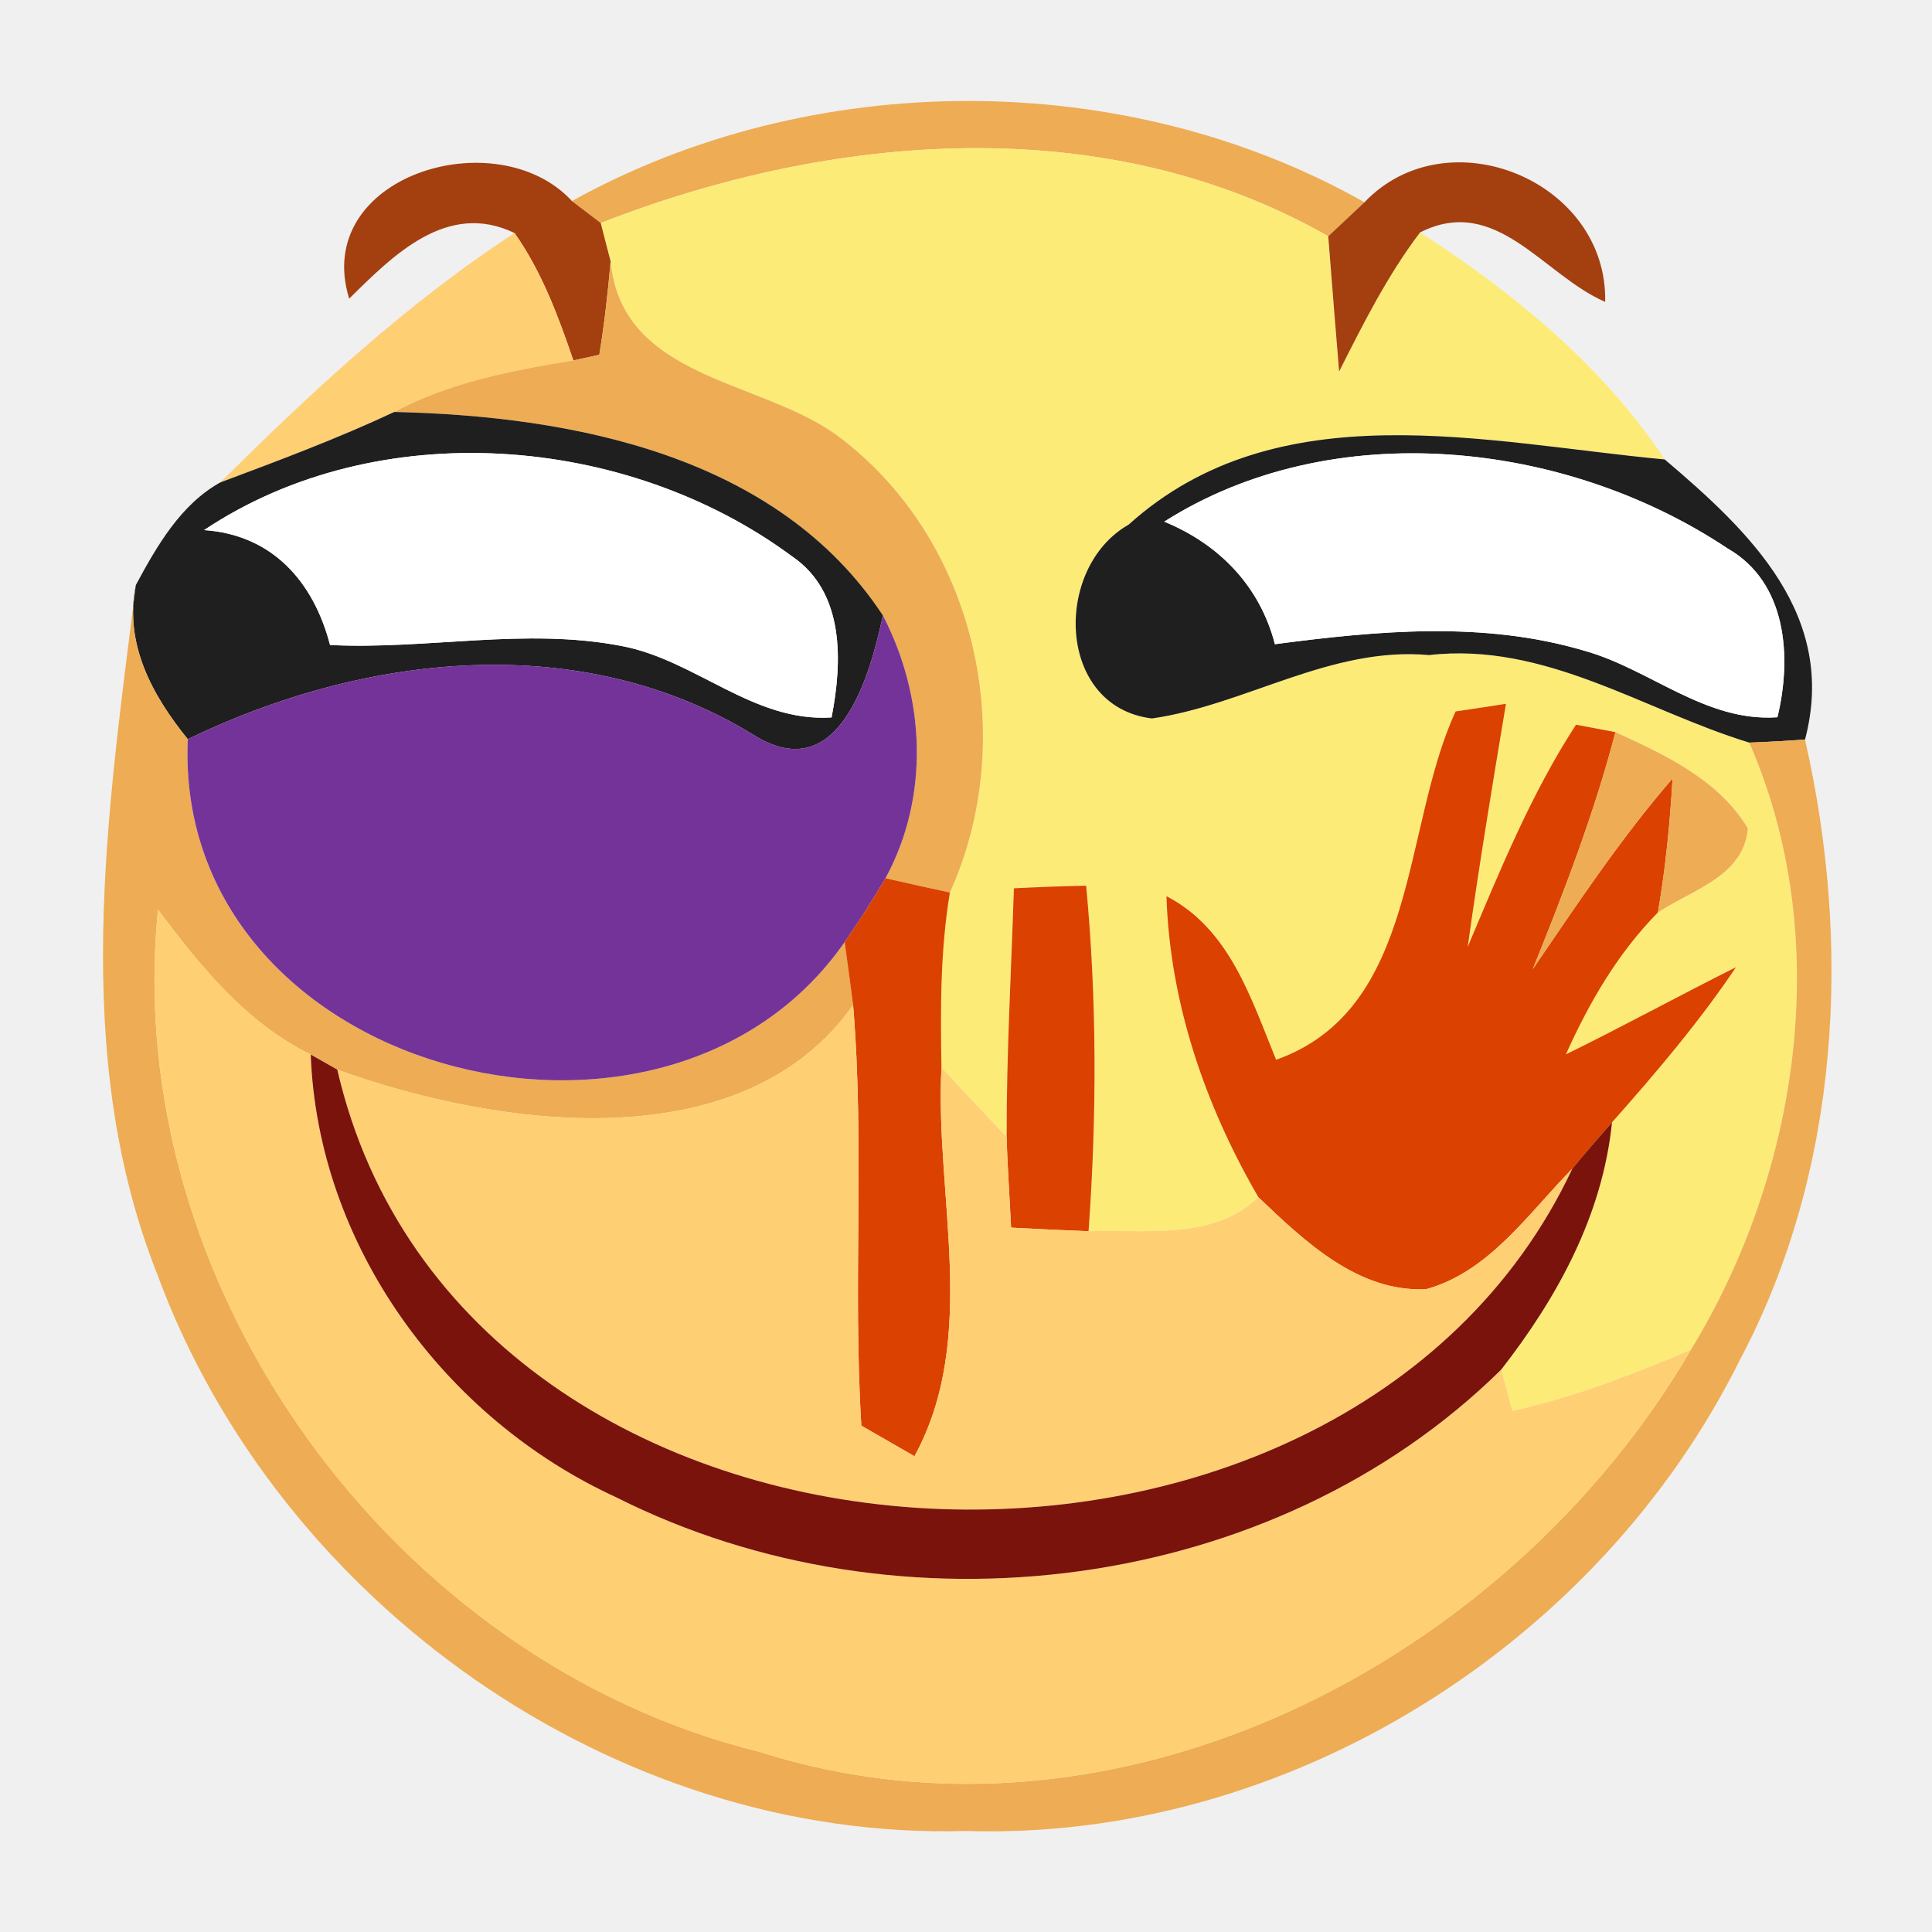
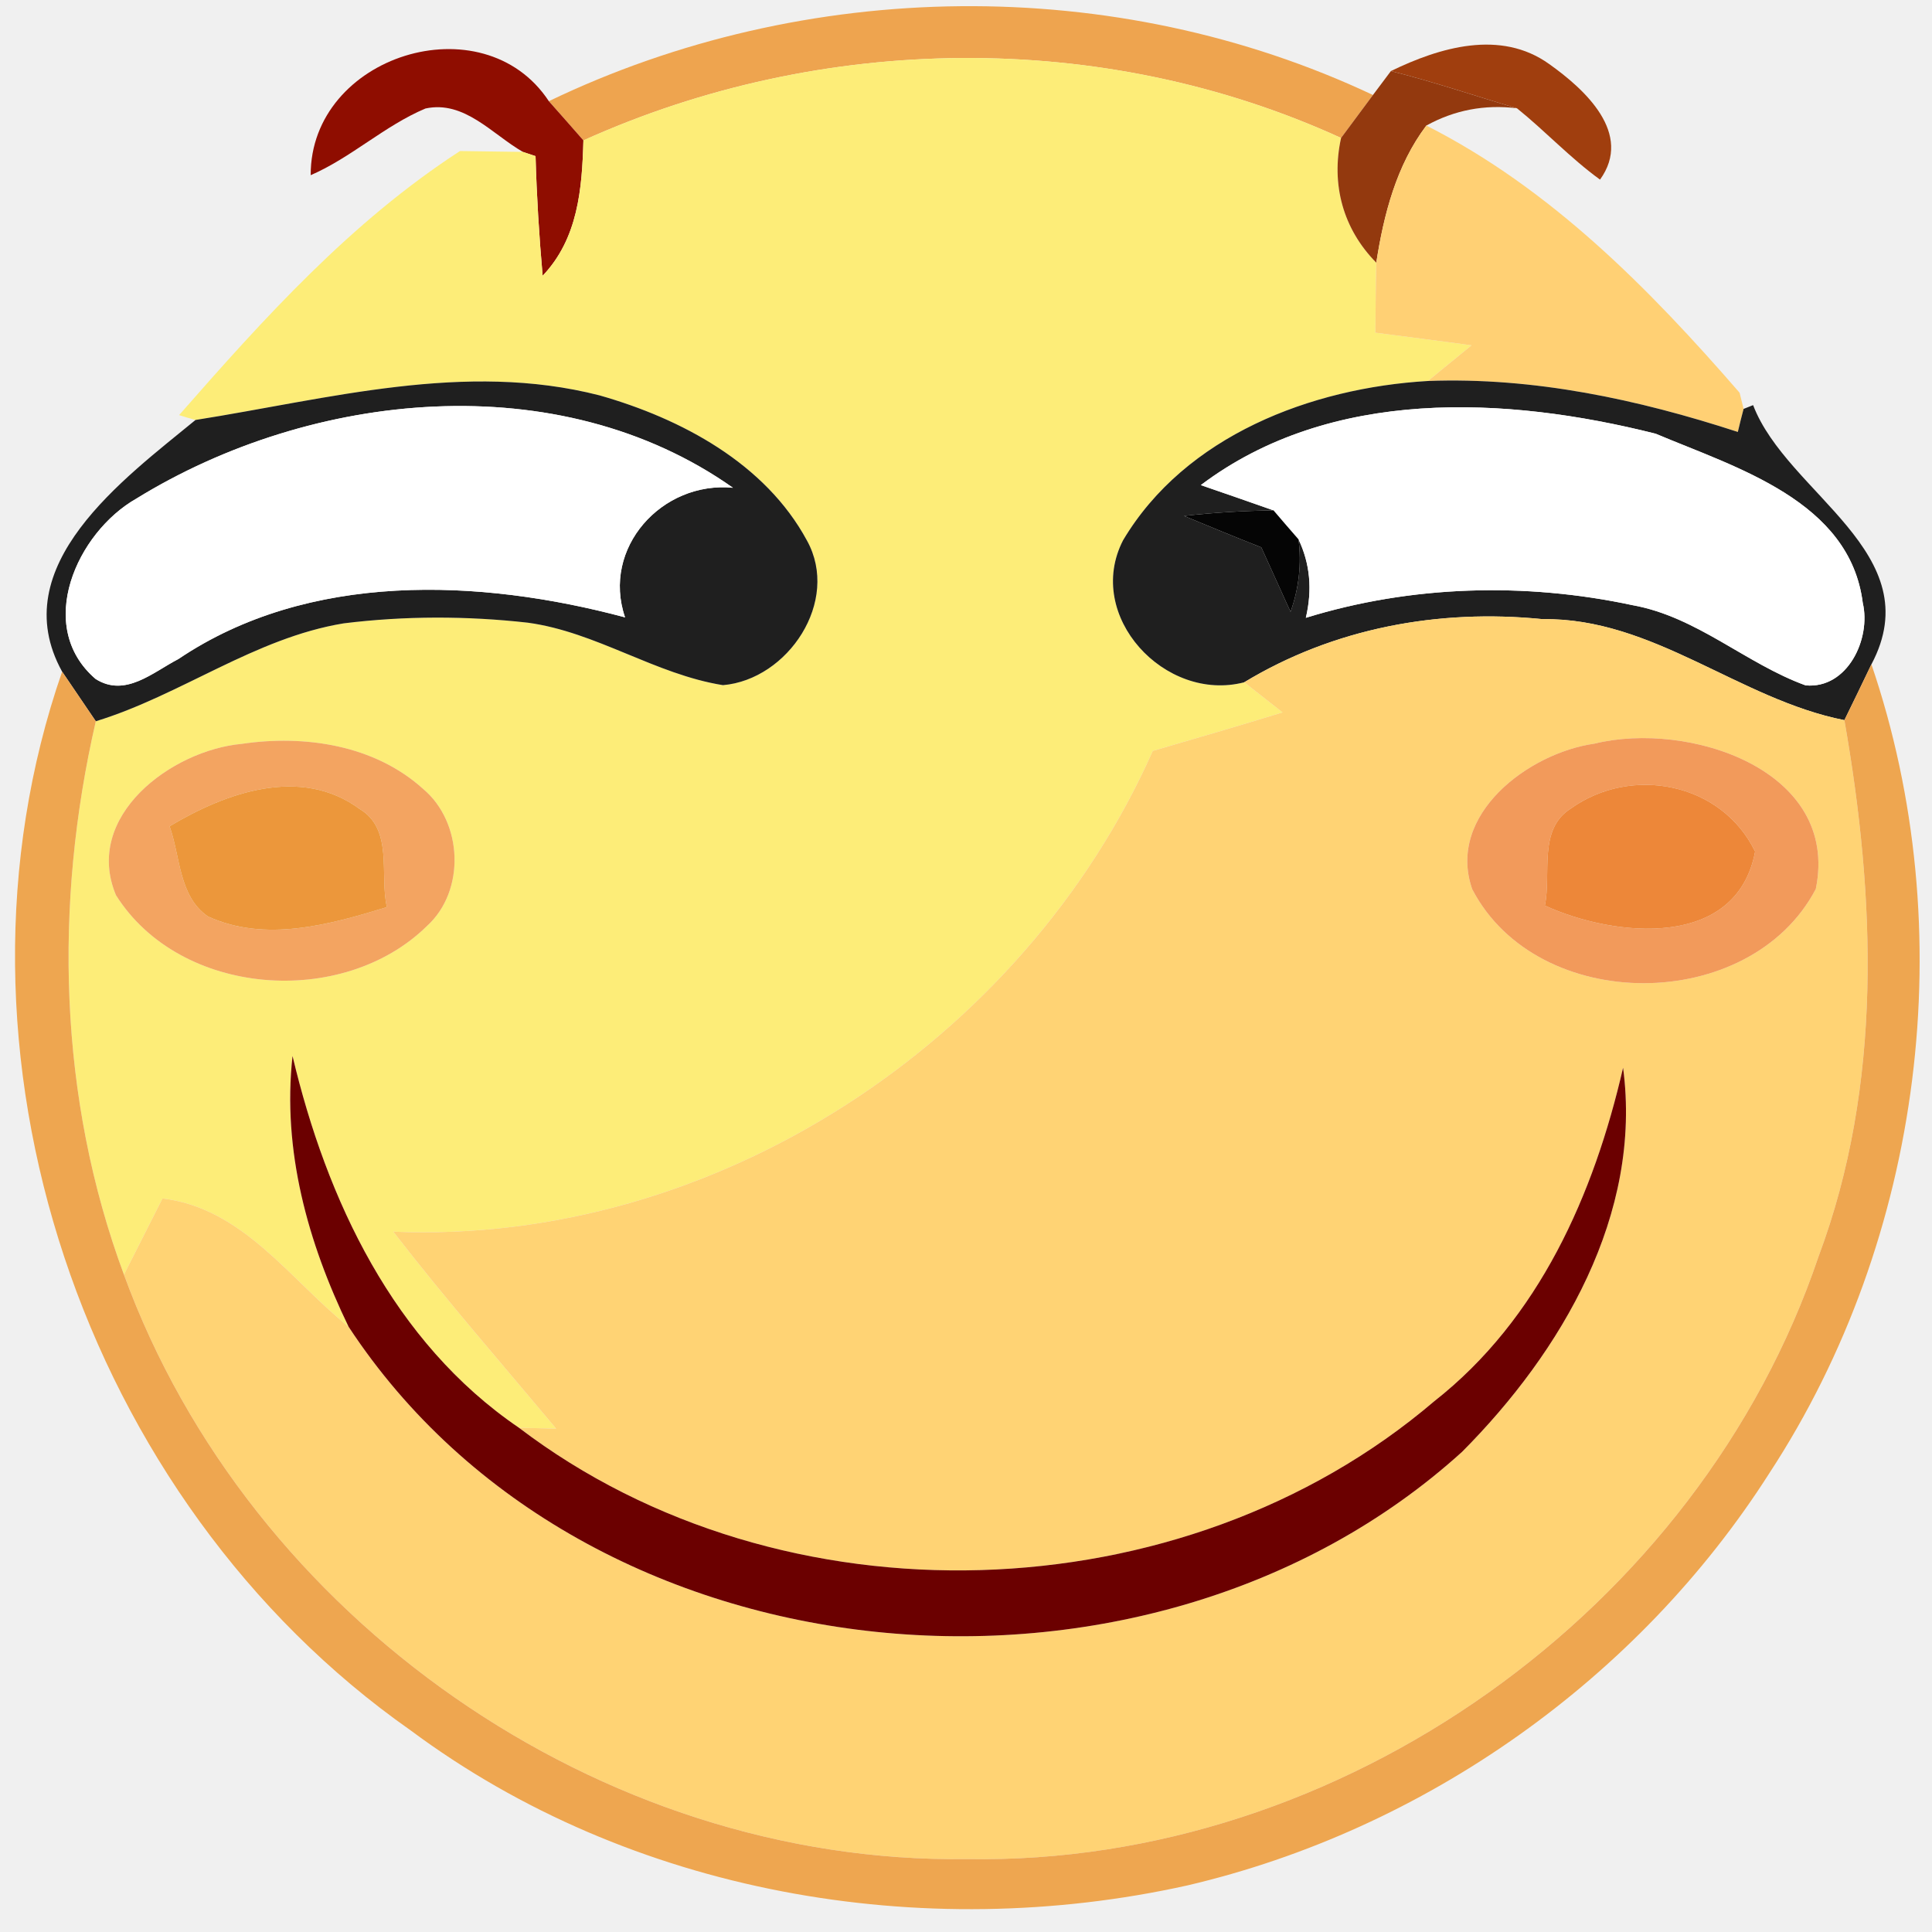
- <svg xmlns="http://www.w3.org/2000/svg" t="1650637431936" class="icon" viewBox="0 0 1024 1024" version="1.1" p-id="1613">
-   <path d="M303.147 106.56c127.253-70.613 293.12-71.04 420.053 0.64-4.8 4.48-14.4 13.547-19.2 18.027-117.973-67.307-263.253-54.827-385.6-7.04-3.84-2.88-11.52-8.747-15.253-11.627z" fill="#EEAC54" p-id="1614" />
-   <path d="M318.4 118.187C440.747 70.4 586.027 57.92 704 125.227c1.813 23.893 3.84 47.787 5.76 71.68 12.8-25.387 25.6-50.88 42.88-73.707 49.813 32.107 96.64 70.4 129.707 120.32-94.933-8.853-205.013-36.8-284.16 34.56-40 22.72-38.4 96.533 12.373 102.72 49.707-7.147 94.72-38.293 146.88-33.6 61.653-7.04 113.6 29.227 169.707 46.4 45.12 103.147 26.773 227.307-30.933 321.813-30.72 13.12-61.973 25.173-94.613 32.427l-5.973-21.867c29.867-38.293 53.76-81.92 58.773-131.093 23.253-26.24 46.08-53.013 65.707-82.24-30.293 15.147-59.84 31.36-90.133 46.187 12.267-27.413 27.52-53.653 48.747-75.2 18.027-12.053 45.547-19.093 47.68-44.587-15.467-25.813-43.947-38.933-70.187-50.987-5.227-0.96-15.68-2.987-20.907-3.947-23.893 36.8-40.427 77.547-57.387 117.76 5.973-42.987 13.12-85.973 20.267-128.853-6.613 1.067-19.947 3.093-26.667 4.053-28.693 61.867-19.413 157.653-95.147 184.64-13.333-32.533-24.533-69.333-58.133-86.72 1.813 56.533 20.48 110.933 48.747 159.573-23.893 23.04-59.84 16.96-90.027 18.027 4.373-61.013 4.48-122.24-1.28-183.147-12.8 0.213-25.493 0.747-38.293 1.387-1.387 43.947-3.947 87.787-3.84 131.84-11.627-12.267-23.147-24.533-34.56-36.8-0.533-31.04-0.64-62.187 4.48-92.8 37.44-82.987 13.76-188.053-60.16-242.56-41.067-29.547-113.813-29.653-119.68-92.053-1.387-5.12-3.947-15.253-5.227-20.267z" fill="#FDEB78" p-id="1615" />
-   <path d="M185.067 158.293c-20.053-65.067 78.293-94.933 118.08-51.733 3.733 2.88 11.413 8.747 15.253 11.627 1.28 5.013 3.84 15.147 5.227 20.267-1.387 16.533-3.307 33.173-5.973 49.6l-13.76 2.987c-8-23.467-16.747-47.04-31.147-67.52-35.733-17.28-64.427 11.84-87.68 34.773zM723.2 107.2C767.253 61.013 852.16 95.787 850.773 160c-32.853-14.187-57.707-57.28-98.133-36.8-17.28 22.827-30.08 48.32-42.88 73.707-1.92-23.893-3.947-47.787-5.76-71.68 4.8-4.48 14.4-13.547 19.2-18.027z" fill="#A43F10" p-id="1616" />
-   <path d="M272.747 123.52c14.4 20.48 23.147 44.053 31.147 67.52-32.64 5.333-65.493 11.627-94.933 27.307-29.973 14.08-61.12 25.707-92.16 37.333 48.32-48 98.773-94.933 155.947-132.16z" fill="#FFCF74" p-id="1617" />
-   <path d="M323.627 138.453c5.867 62.4 78.613 62.507 119.68 92.053 73.92 54.507 97.6 159.573 60.16 242.56-8.533-1.813-25.6-5.653-34.133-7.573 23.573-43.413 21.12-96-1.387-139.307-55.893-84.907-164.373-105.707-258.987-107.84 29.44-15.68 62.293-21.973 94.933-27.307l13.76-2.987c2.667-16.427 4.587-33.067 5.973-49.6z" fill="#EEAC54" p-id="1618" />
-   <path d="M116.8 255.68c31.04-11.627 62.187-23.253 92.16-37.333 94.613 2.133 203.093 22.933 258.987 107.84-6.827 32.107-23.253 90.88-67.627 63.893-91.84-56.96-207.253-43.627-300.8 1.707-18.88-23.36-33.813-50.453-27.52-81.707 11.093-20.587 23.787-42.773 44.8-54.4m-8.64 25.28c36.16 2.453 58.027 27.307 66.773 60.907 51.52 2.56 103.467-9.387 154.56 0.533 39.147 7.36 69.76 40.533 111.253 37.867 5.76-29.547 7.04-66.453-21.013-85.44-87.68-64.853-219.52-75.307-311.573-13.867zM598.187 278.08c79.147-71.36 189.227-43.413 284.16-34.56 45.12 38.293 91.733 82.667 74.347 148.48-9.813 0.64-19.627 1.28-29.547 1.6-56.107-17.173-108.053-53.44-169.707-46.4-52.16-4.693-97.173 26.453-146.88 33.6-50.773-6.187-52.373-80-12.373-102.72m18.88-1.6c29.12 11.947 50.667 34.133 58.667 64.96 54.293-7.147 110.507-12.373 163.84 3.413 34.987 9.707 64.213 37.973 102.507 35.307 7.68-31.787 5.12-71.467-26.453-89.493-85.76-57.173-209.28-70.827-298.56-14.187z" fill="#1F1F1F" p-id="1619" />
-   <path d="M108.16 280.96c92.053-61.44 223.893-50.987 311.573 13.867 28.053 18.987 26.773 55.893 21.013 85.44-41.493 2.667-72.107-30.507-111.253-37.867-51.093-9.92-103.04 2.027-154.56-0.533-8.747-33.6-30.613-58.453-66.773-60.907zM617.067 276.48c89.28-56.64 212.8-42.987 298.56 14.187 31.573 18.027 34.133 57.707 26.453 89.493-38.293 2.667-67.52-25.6-102.507-35.307-53.333-15.787-109.547-10.56-163.84-3.413-8-30.827-29.547-53.013-58.667-64.96z" fill="#FFFFFF" p-id="1620" />
-   <path d="M83.413 675.52C37.12 558.827 56.96 430.827 72 310.08c-6.293 31.253 8.64 58.347 27.52 81.707-7.787 176.533 252.16 245.653 348.16 107.52 1.173 8.427 3.413 25.067 4.48 33.387-58.773 83.093-188.48 64.853-273.387 34.24-3.52-2.027-10.56-5.973-14.08-8-34.347-16.853-58.56-46.933-80.96-76.8-20.16 199.787 124.907 398.613 318.933 446.4 189.44 60.373 396.693-47.467 493.547-213.12 57.707-94.507 76.053-218.667 30.933-321.813 9.92-0.32 19.733-0.96 29.547-1.6 24.853 109.013 18.667 228.373-34.347 328.427C847.253 872 682.133 975.787 512 970.453c-186.56 5.44-364.48-121.067-428.587-294.933z" fill="#EEAC54" p-id="1621" />
-   <path d="M467.947 326.187c22.507 43.307 24.96 95.893 1.387 139.307-6.827 11.52-13.973 22.827-21.653 33.813-96 138.133-355.947 69.013-348.16-107.52 93.547-45.333 208.96-58.667 300.8-1.707 44.373 26.987 60.8-31.787 67.627-63.893z" fill="#743399" p-id="1622" />
-   <path d="M771.52 377.067c6.72-0.96 20.053-2.987 26.667-4.053-7.147 42.88-14.293 85.867-20.267 128.853 16.96-40.213 33.493-80.96 57.387-117.76 5.227 0.96 15.68 2.987 20.907 3.947-11.2 42.987-27.2 84.48-43.84 125.653 23.573-34.56 46.72-69.44 74.133-101.12-1.387 23.787-3.733 47.573-7.787 71.04-21.227 21.547-36.48 47.787-48.747 75.2 30.293-14.827 59.84-31.04 90.133-46.187-19.627 29.227-42.453 56-65.707 82.24-7.147 8.107-14.187 16.213-21.013 24.533-23.253 23.573-44.053 54.72-77.547 63.893-36.053 1.707-64.533-25.493-88.853-48.747-28.267-48.64-46.933-103.04-48.747-159.573 33.6 17.387 44.8 54.187 58.133 86.72 75.733-26.987 66.453-122.773 95.147-184.64z" fill="#DB4100" p-id="1623" />
-   <path d="M856.213 388.053c26.24 12.053 54.72 25.173 70.187 50.987-2.133 25.493-29.653 32.533-47.68 44.587 4.053-23.467 6.4-47.253 7.787-71.04-27.413 31.68-50.56 66.56-74.133 101.12 16.64-41.173 32.64-82.667 43.84-125.653z" fill="#EEAC54" p-id="1624" />
-   <path d="M447.68 499.307c7.68-10.987 14.827-22.293 21.653-33.813 8.533 1.92 25.6 5.76 34.133 7.573-5.12 30.613-5.013 61.76-4.48 92.8-3.52 68.16 20.053 142.933-14.293 205.973l-28.16-16.213c-4.587-74.24 1.813-148.8-4.373-222.933-1.067-8.32-3.307-24.96-4.48-33.387zM537.387 470.827c12.8-0.64 25.493-1.173 38.293-1.387 5.76 60.907 5.653 122.133 1.28 183.147-13.653-0.533-27.307-1.173-41.067-1.92-0.747-16-1.92-32-2.347-48-0.107-44.053 2.453-87.893 3.84-131.84z" fill="#DB4100" p-id="1625" />
-   <path d="M402.667 928.533C208.64 880.747 63.573 681.92 83.733 482.133c22.4 29.867 46.613 59.947 80.96 76.8 3.733 101.333 70.933 192.96 161.92 234.667 149.973 75.627 348.16 51.413 469.013-67.627l5.973 21.867c32.64-7.253 63.893-19.307 94.613-32.427-96.853 165.653-304.107 273.493-493.547 213.12z" fill="#FFCF74" p-id="1626" />
-   <path d="M452.16 532.693c6.187 74.133-0.213 148.693 4.373 222.933l28.16 16.213c34.347-63.04 10.773-137.813 14.293-205.973 11.413 12.267 22.933 24.533 34.56 36.8 0.427 16 1.6 32 2.347 48 13.76 0.747 27.413 1.387 41.067 1.92 30.187-1.067 66.133 5.013 90.027-18.027 24.32 23.253 52.8 50.453 88.853 48.747 33.493-9.173 54.293-40.32 77.547-63.893-122.133 260.053-587.947 236.693-654.613-52.48 84.907 30.613 214.613 48.853 273.387-34.24z" fill="#FFCF74" p-id="1627" />
-   <path d="M164.693 558.933c3.52 2.027 10.56 5.973 14.08 8 66.667 289.173 532.48 312.533 654.613 52.48 6.827-8.32 13.867-16.427 21.013-24.533-5.013 49.173-28.907 92.8-58.773 131.093-120.853 119.04-319.04 143.253-469.013 67.627-90.987-41.707-158.187-133.333-161.92-234.667z" fill="#7A130C" p-id="1628" />
+ <svg xmlns="http://www.w3.org/2000/svg" t="1653214832149" class="icon" viewBox="0 0 1024 1024" version="1.1" p-id="1738" width="200" height="200">
+   <path d="M290.901 53.632c135.971-65.402 300.004-67.75 436.797-3.288-4.227 5.754-12.681 17.143-16.908 22.779-126.342-57.77-275.464-55.656-401.571 1.292-4.579-5.284-13.738-15.617-18.317-20.783z" fill="#EEA44F" p-id="1739" />
+   <path d="M164.676 92.85c-0.235-63.406 91.352-92.173 126.225-39.218 4.579 5.166 13.738 15.499 18.317 20.783-0.705 25.597-2.818 52.016-21.605 71.743-1.879-21.135-3.17-42.271-3.757-63.406L277.163 80.521c-16.204-9.276-30.998-27.476-51.664-23.014-21.722 9.159-39.218 25.949-60.823 35.343z" fill="#8F0D00" p-id="1740" />
+   <path d="M737.209 37.663c25.832-12.564 58.122-22.192 83.837-3.757 19.022 13.503 44.619 36.869 27.006 61.292-15.734-11.39-29.002-25.715-44.032-37.809-22.31-6.575-44.267-14.09-66.811-19.726z" fill="#A03E0E" p-id="1741" />
+   <path d="M309.218 74.415c126.107-56.948 275.229-59.061 401.571-1.292-5.401 24.658 1.057 48.259 18.67 66.107-0.352 12.446-0.352 24.775-0.47 37.104 17.026 2.231 34.051 4.344 50.96 6.693l-23.131 18.904c-61.88 3.64-128.573 29.002-161.568 84.424-20.666 40.157 22.31 86.185 64.228 75.265 5.049 3.992 15.264 11.977 20.313 15.969-22.897 7.045-45.793 13.738-68.807 20.431-68.572 154.405-232.489 261.961-402.51 254.798 27.593 35.695 57.3 69.747 86.303 104.385l-19.726-0.47C208.473 711.41 173.13 635.91 155.048 559.706c-5.519 50.02 8.102 98.866 29.707 143.485-31.116-25.01-55.891-62.819-98.631-67.985-6.81 13.386-13.621 26.889-20.431 40.392C30.937 581.898 28.471 479.157 50.78 382.286c45.206-13.855 84.189-44.149 131.391-51.899 32.29-3.992 65.167-3.992 97.575-0.352 36.282 4.932 67.398 27.358 103.446 33.112 34.404-2.935 62.349-44.502 44.502-76.674-22.075-40.862-66.576-64.58-109.904-76.909-71.39-18.317-143.603 1.879-214.171 13.033-2.231-0.587-6.575-1.879-8.689-2.583 44.971-51.312 91.117-102.506 148.887-139.963l33.347 0.47 6.693 2.231c0.587 21.135 1.879 42.271 3.757 63.406 18.787-19.726 20.9-46.145 21.605-71.743M128.159 394.263c-37.339 3.405-84.189 38.396-66.694 80.197 33.934 53.895 120.236 60.236 164.855 16.321 20.548-18.67 19.022-55.069-2.114-72.682-25.715-23.249-62.701-28.768-96.048-23.836z" fill="#FDED78" p-id="1742" />
+   <path d="M727.698 50.345c2.348-3.17 7.163-9.511 9.511-12.681 22.544 5.636 44.502 13.151 66.811 19.726-17.143-2.114-33.112 0.939-48.024 9.159-15.851 21.018-22.544 46.967-26.537 72.682-17.613-17.848-24.071-41.449-18.67-66.107 4.227-5.636 12.681-17.026 16.908-22.779z" fill="#93390E" p-id="1743" />
+   <path d="M729.459 139.23c3.992-25.715 10.685-51.664 26.537-72.682 65.989 33.464 118.123 86.42 166.03 141.607l2.114 8.572c-0.822 3.053-2.348 9.159-3.053 12.212-52.956-17.261-108.142-29.12-164.268-27.006l23.131-18.904c-16.908-2.348-33.934-4.462-50.96-6.693 0.117-12.329 0.117-24.658 0.47-37.104z" fill="#FFD074" p-id="1744" />
+   <path d="M103.619 222.597c70.568-11.155 142.781-31.351 214.171-13.033 43.327 12.329 87.829 36.047 109.904 76.909 17.848 32.173-10.098 73.739-44.502 76.674-36.047-5.754-67.163-28.18-103.446-33.112-32.407-3.64-65.285-3.64-97.575 0.352-47.202 7.75-86.185 38.044-131.391 51.899L32.933 355.985c-30.998-56.126 32.995-102.389 70.686-133.387m-31.351 41.684c-31.586 17.965-54.012 67.75-21.605 95.579 15.734 9.981 30.294-3.523 43.914-10.568 68.925-46.498 159.572-42.74 236.716-22.075-12.564-36.752 19.491-72.33 57.183-68.69-92.408-65.167-223.212-51.547-316.208 5.754zM595.25 286.356c32.995-55.422 99.688-80.784 161.568-84.424 56.126-2.114 111.313 9.746 164.268 27.006 0.705-3.053 2.231-9.159 3.053-12.212l5.049-1.996c17.965 47.085 94.052 78.318 62.701 137.38-3.523 7.397-10.685 22.192-14.325 29.589-55.774-11.037-101.332-54.365-160.041-53.543-55.069-5.519-110.491 4.697-158.045 33.464-41.918 10.92-84.894-35.108-64.228-75.265m41.214-29.237c9.628 3.288 28.885 9.981 38.513 13.386-15.969 0.235-31.703 1.174-47.437 2.935 13.621 5.636 27.241 11.272 40.979 16.673 3.875 8.572 11.624 25.597 15.499 34.169 4.462-12.564 5.871-25.362 4.227-38.396 6.106 12.799 7.397 26.654 3.875 41.566 55.891-17.261 116.244-18.904 173.192-6.693 34.051 6.106 60.001 30.998 91.704 42.505 22.192 1.996 34.756-24.658 30.294-43.68-6.81-54.13-66.929-71.625-109.786-89.708-79.257-19.961-172.253-24.658-241.06 27.241z" fill="#1F1F1F" p-id="1745" />
+   <path d="M636.464 257.118c68.807-51.899 161.803-47.202 241.06-27.241 42.858 18.082 102.976 35.578 109.786 89.708 4.462 19.022-8.102 45.676-30.294 43.68-31.703-11.507-57.652-36.4-91.704-42.505-56.948-12.212-117.301-10.568-173.192 6.693 3.523-14.912 2.231-28.768-3.875-41.566-3.405-3.875-9.981-11.507-13.268-15.382-9.628-3.405-28.885-10.098-38.513-13.386zM72.268 264.281c92.995-57.3 223.8-70.921 316.208-5.754-37.691-3.64-69.747 31.938-57.183 68.69-77.144-20.666-167.791-24.423-236.716 22.075-13.621 7.045-28.18 20.548-43.914 10.568-32.407-27.828-9.981-77.614 21.605-95.579z" fill="#FFFFFF" p-id="1746" />
+   <path d="M627.54 273.44c15.734-1.761 31.468-2.701 47.437-2.935 3.288 3.875 9.863 11.507 13.268 15.382 1.644 13.033 0.235 25.832-4.227 38.396-3.875-8.572-11.624-25.597-15.499-34.169-13.738-5.401-27.358-11.037-40.979-16.673z" fill="#050505" p-id="1747" />
+   <path d="M659.478 361.621c47.554-28.768 102.976-38.983 158.045-33.464 58.709-0.822 104.268 42.505 160.041 53.543 16.556 94.287 20.431 193.153-13.738 284.387-63.289 187.282-253.037 322.666-451.122 319.261C318.142 988.166 132.269 857.831 65.693 675.598c6.81-13.503 13.621-27.006 20.431-40.392 42.74 5.166 67.516 42.975 98.631 67.985 125.873 191.744 423.411 217.459 590.145 66.341 52.838-53.073 95.696-125.99 85.363-203.604-15.499 67.281-44.502 133.153-100.158 176.832-133.27 113.661-345.562 120.119-485.056 13.973l19.726 0.47c-29.002-34.638-58.709-68.69-86.303-104.385 170.022 7.163 333.938-100.393 402.51-254.798 23.014-6.693 45.911-13.386 68.807-20.431-5.049-3.992-15.264-11.977-20.313-15.969m185.639 32.525c-34.991 4.932-78.553 37.691-64.815 77.144 34.638 66.576 147.243 66.341 182.116-0.117 12.916-63.406-67.75-89.238-117.301-77.026z" fill="#FFD374" p-id="1748" />
+   <path d="M217.632 917.127C44.205 795.482-36.814 557.005 32.933 355.985l17.848 26.302c-22.31 96.87-19.844 199.611 14.912 293.311C132.269 857.831 318.142 988.166 512.705 985.348c198.085 3.405 387.833-131.978 451.122-319.261 34.169-91.234 30.294-190.1 13.738-284.387 3.64-7.397 10.802-22.192 14.325-29.589 48.024 140.902 27.476 303.996-54.012 428.577-69.512 109.082-182.586 189.161-308.576 218.633-140.667 31.233-295.19 4.462-411.669-82.193z" fill="#EEA650" p-id="1749" />
+   <path d="M128.159 394.263c33.347-4.932 70.334 0.587 96.048 23.836 21.135 17.613 22.662 54.012 2.114 72.682-44.619 43.914-130.922 37.574-164.855-16.321-17.495-41.801 29.355-76.792 66.694-80.197m-38.278 43.68c5.754 15.969 4.814 37.104 20.313 47.789 30.411 13.973 64.58 4.344 94.874-4.932-3.992-17.143 3.64-41.214-14.442-52.016-31.233-23.014-70.921-8.689-100.745 9.159z" fill="#F3A461" p-id="1750" />
+   <path d="M845.116 394.146c49.551-12.212 130.217 13.621 117.301 77.026-34.873 66.459-147.478 66.694-182.116 0.117-13.738-39.453 29.824-72.212 64.815-77.144m-12.564 34.404c-17.495 11.037-10.215 34.404-13.738 51.429 36.987 16.908 101.684 23.484 111.43-28.65-17.848-36.635-65.519-45.793-97.692-22.779z" fill="#F29A5B" p-id="1751" />
+   <path d="M89.881 437.943c29.824-17.848 69.512-32.173 100.745-9.159 18.082 10.802 10.45 34.873 14.442 52.016-30.294 9.276-64.463 18.904-94.874 4.932-15.499-10.685-14.56-31.82-20.313-47.789z" fill="#EC973B" p-id="1752" />
+   <path d="M832.552 428.549c32.173-23.014 79.845-13.855 97.692 22.779-9.746 52.134-74.443 45.558-111.43 28.65 3.523-17.026-3.757-40.392 13.738-51.429z" fill="#ED8739" p-id="1753" />
+   <path d="M155.048 559.706c18.082 76.205 53.425 151.705 120.002 197.028 139.493 106.146 351.786 99.688 485.056-13.973 55.656-43.68 84.659-109.551 100.158-176.832 10.333 77.614-32.525 150.53-85.363 203.604-166.734 151.118-464.273 125.403-590.145-66.341-21.605-44.619-35.226-93.465-29.707-143.485z" fill="#6B0000" p-id="1754" />
</svg>
